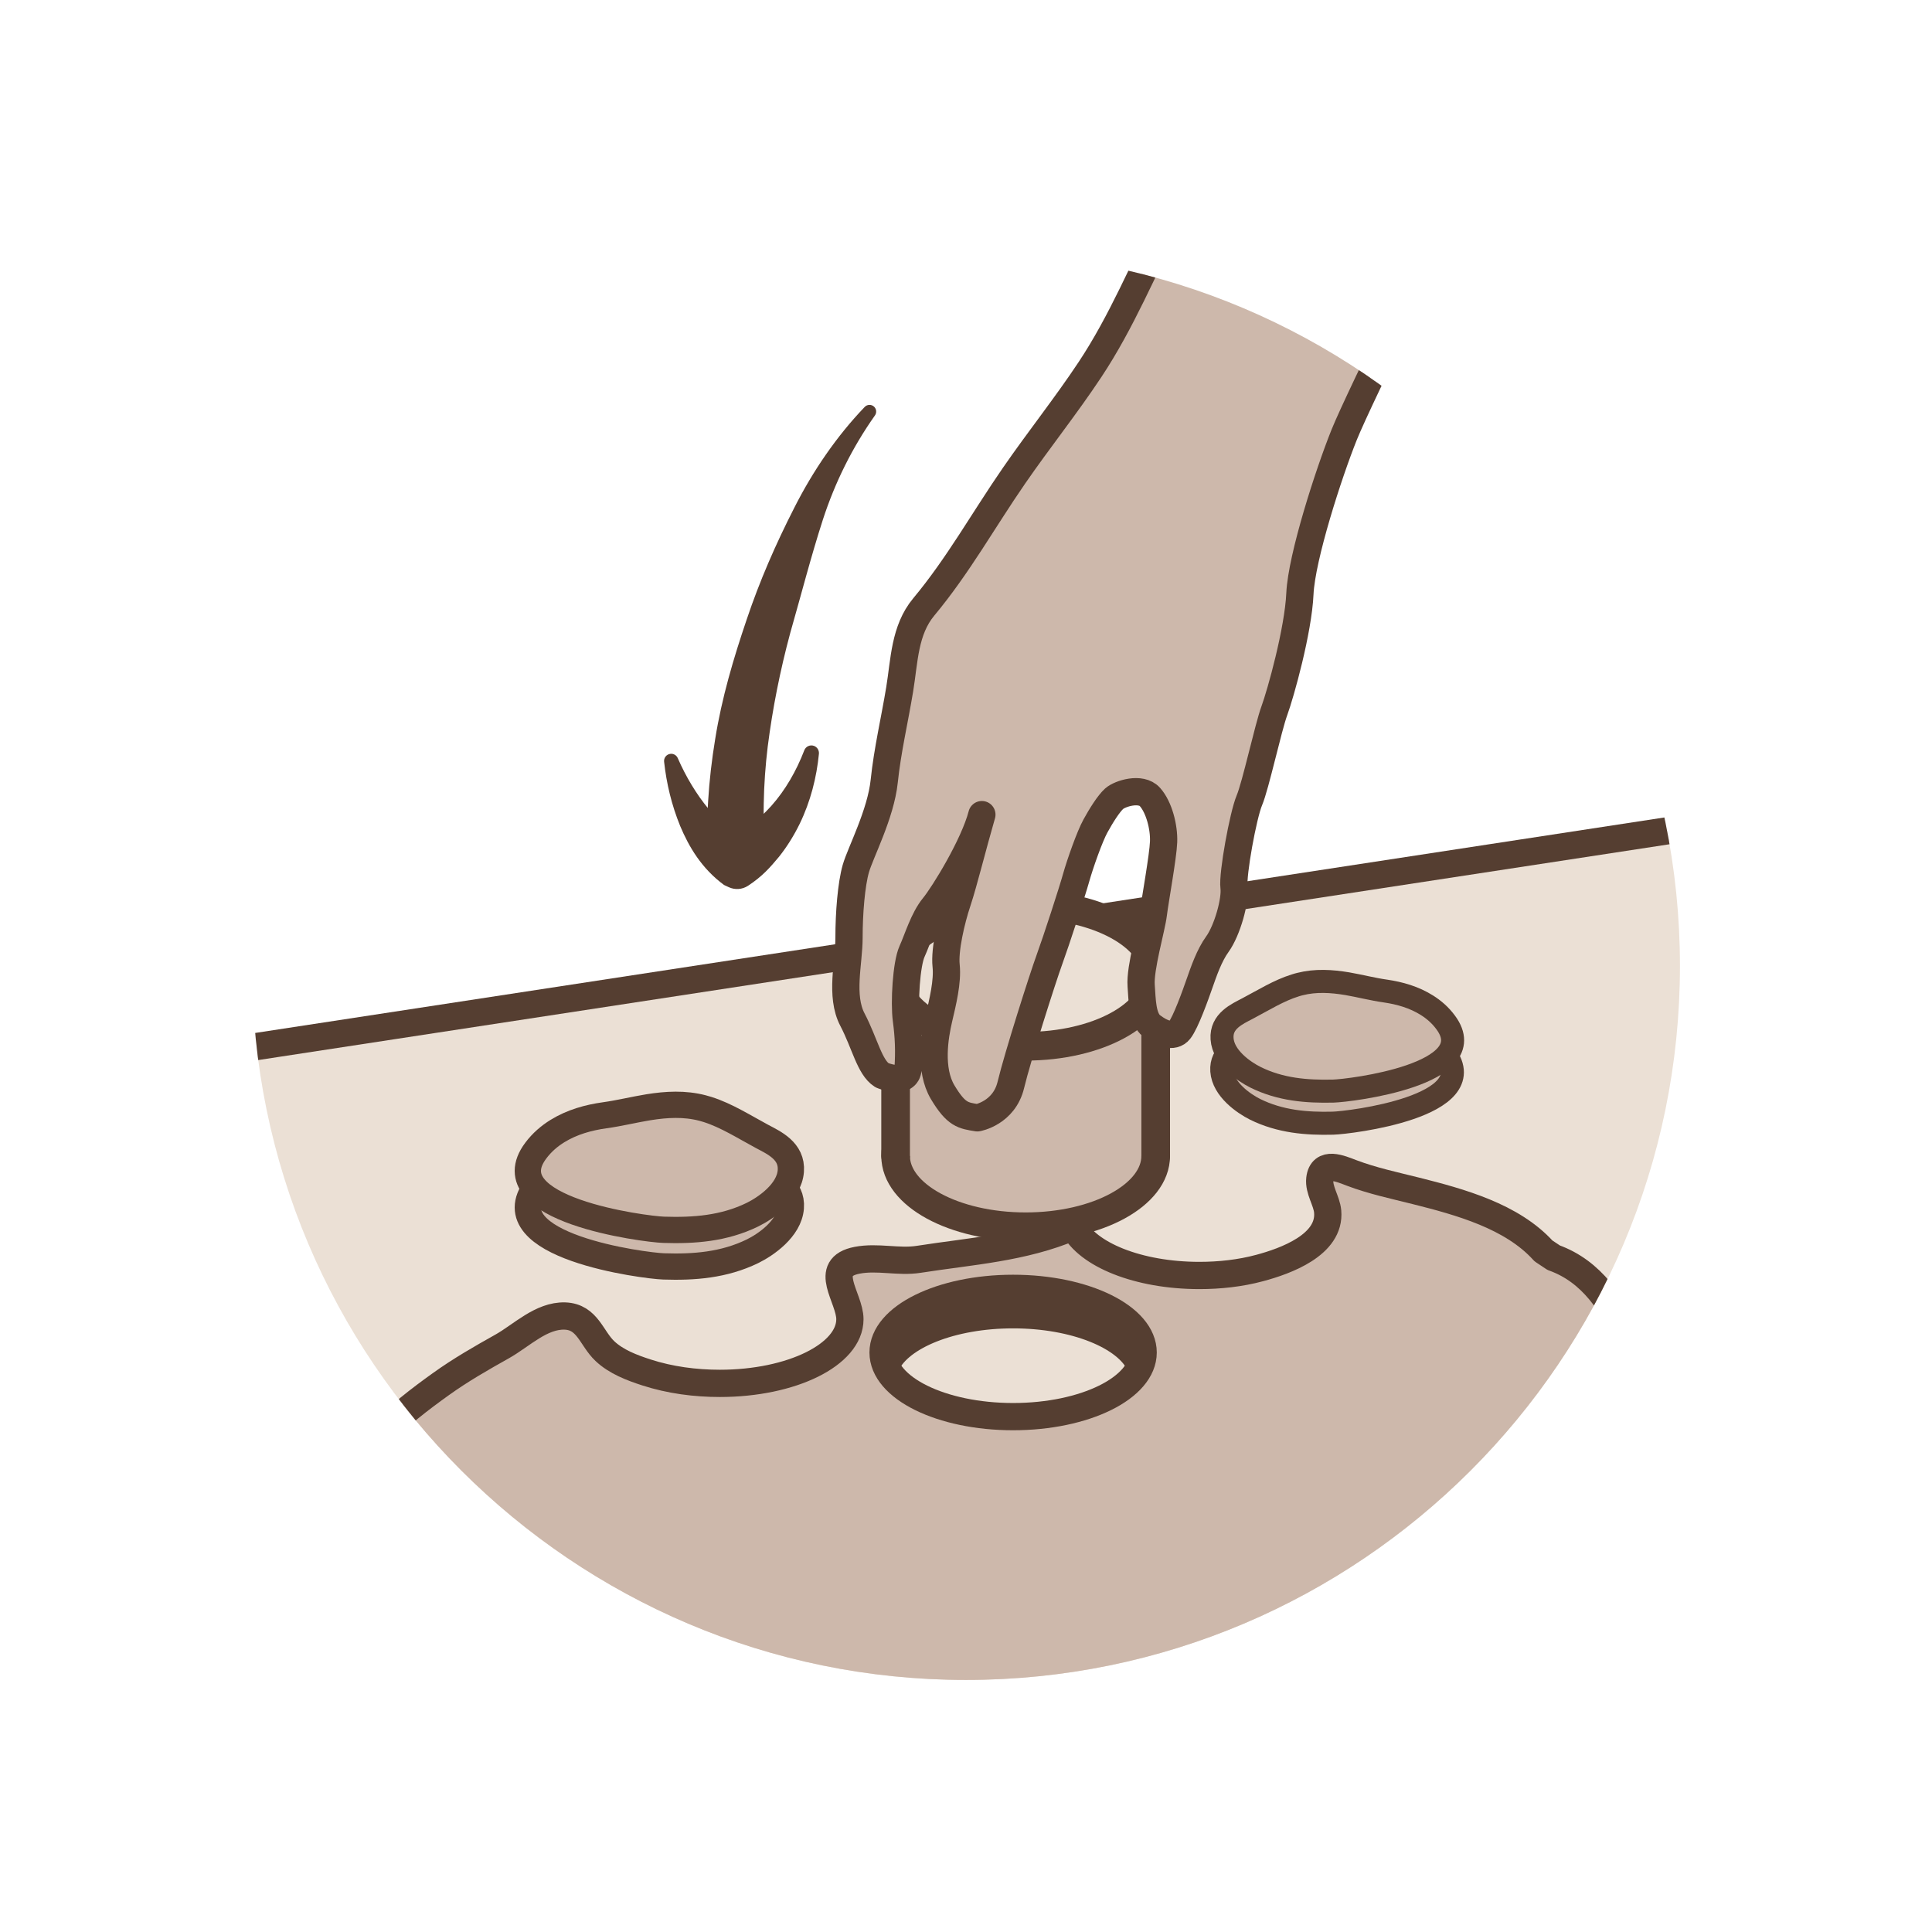
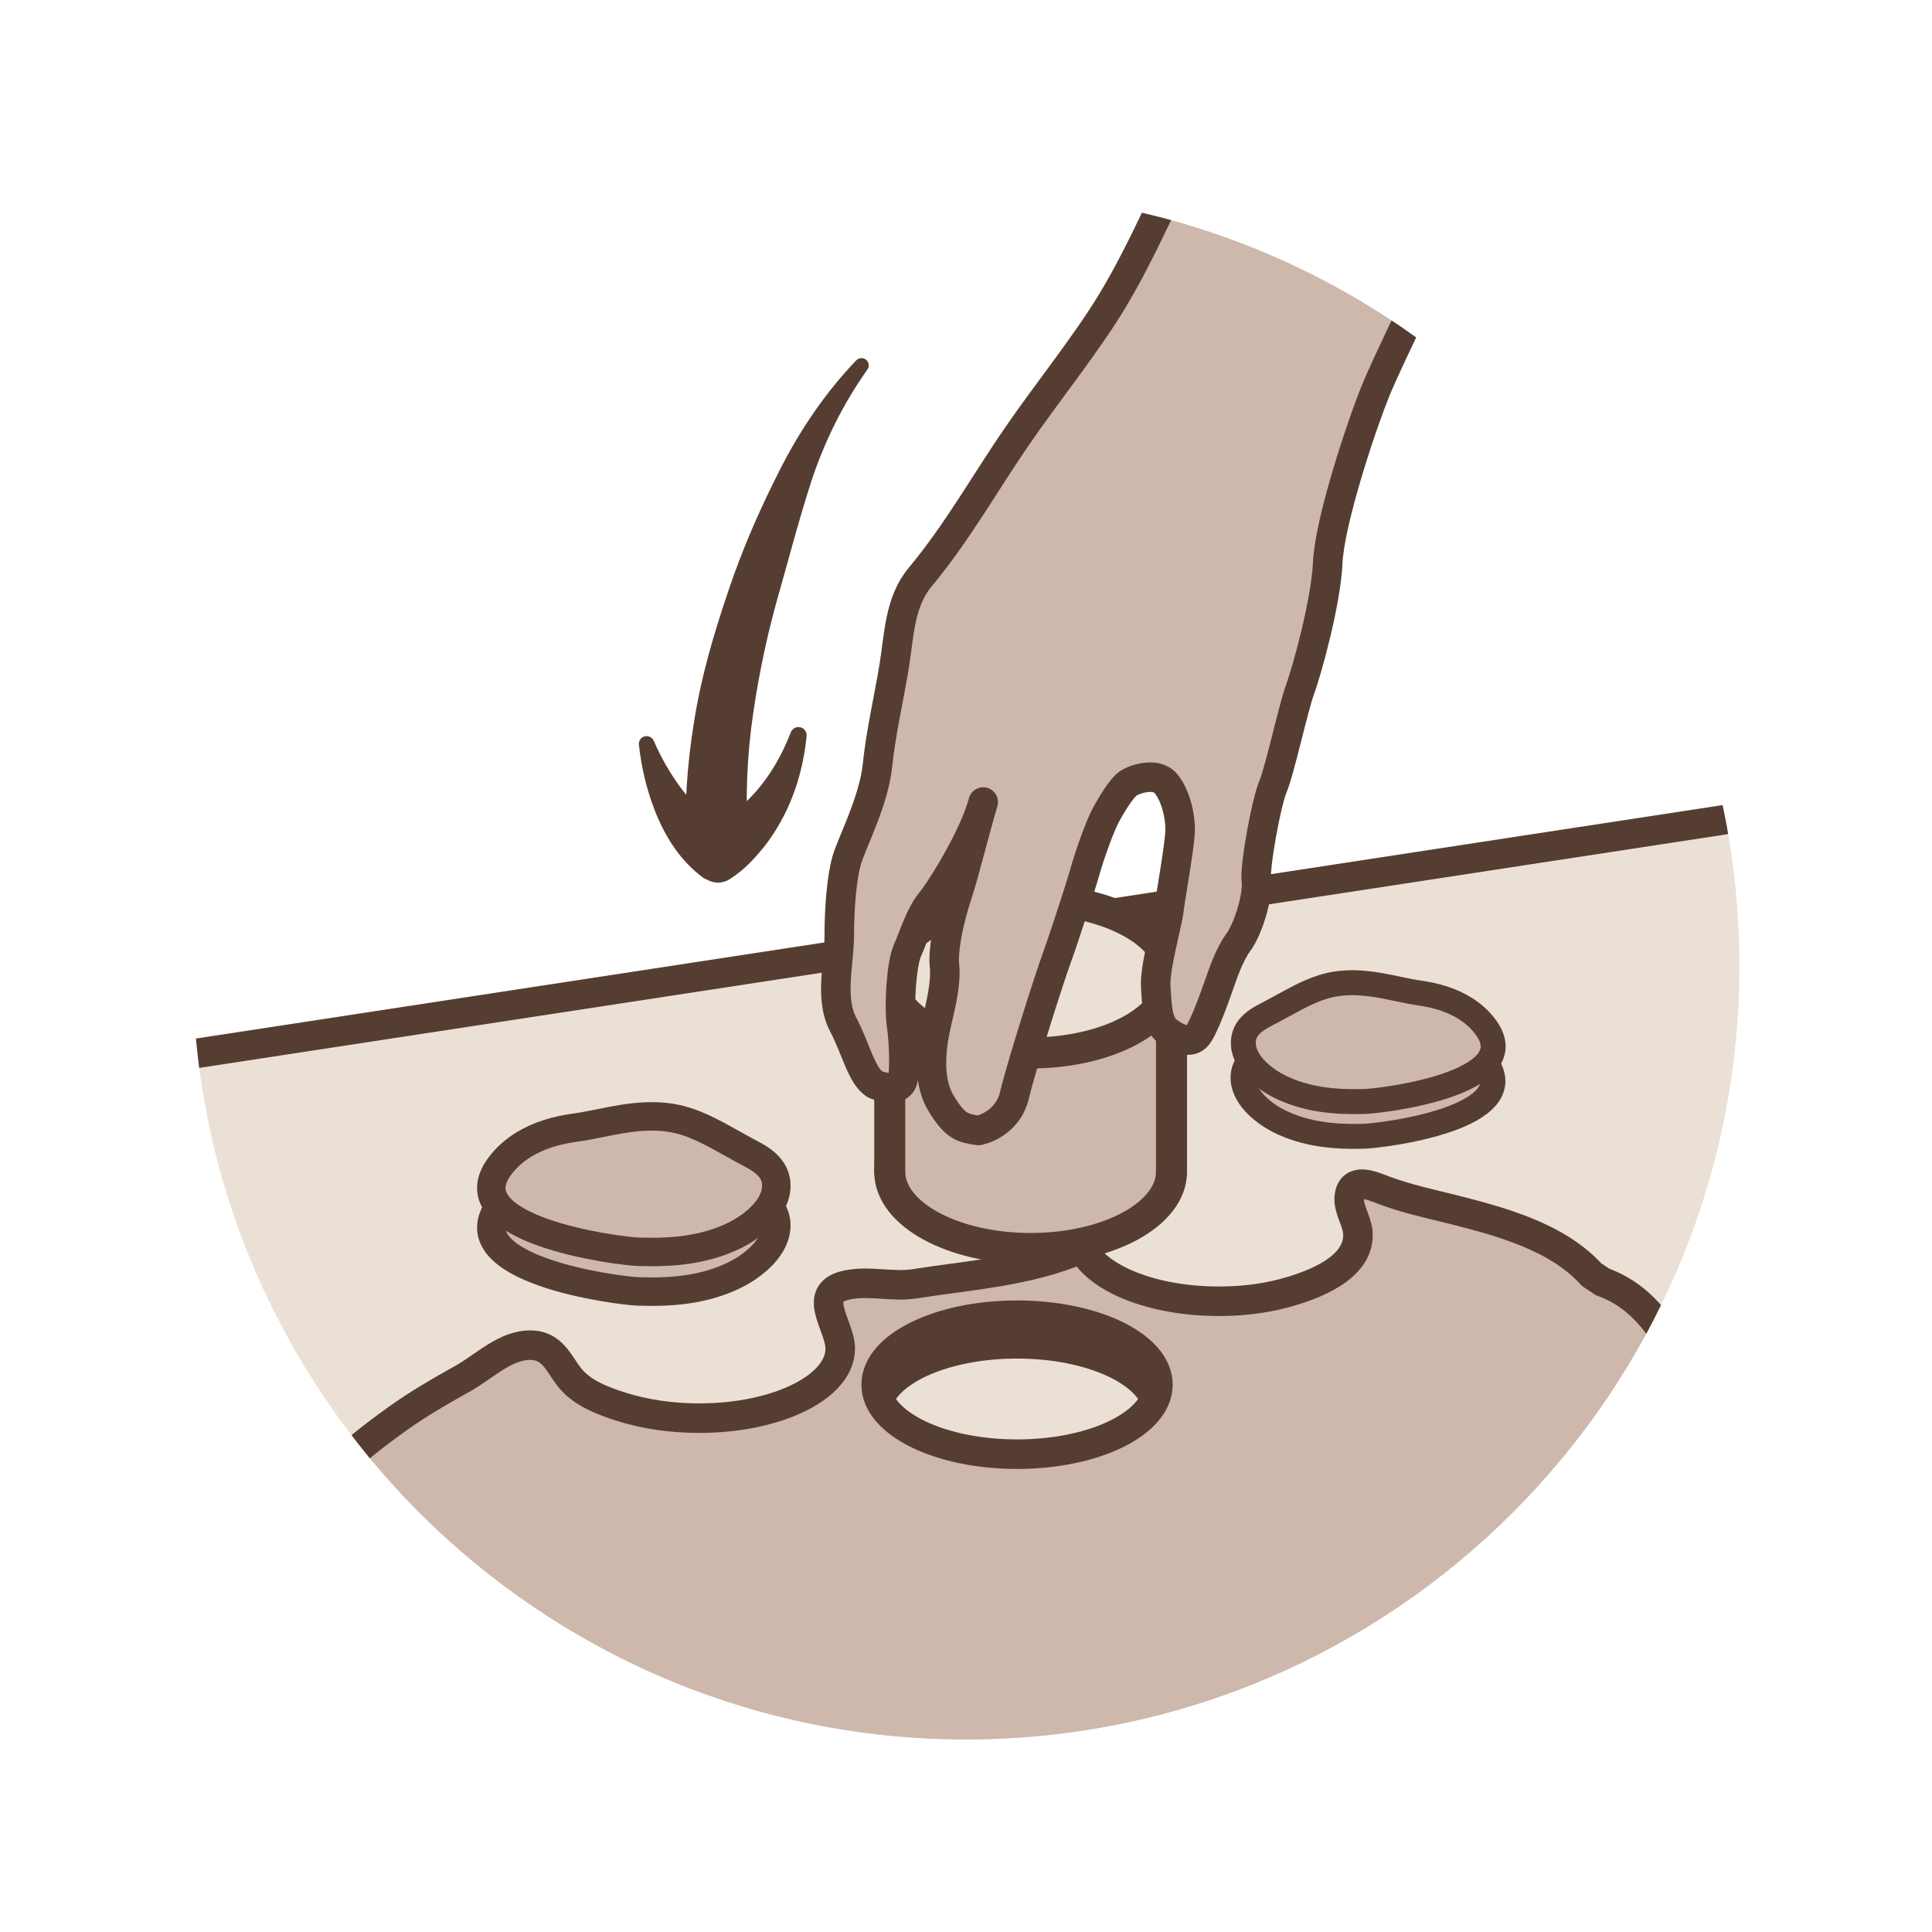
- <svg xmlns="http://www.w3.org/2000/svg" xmlns:xlink="http://www.w3.org/1999/xlink" version="1.1" id="Layer_1" x="0px" y="0px" width="65px" height="65px" viewBox="0 0 65 65" enable-background="new 0 0 65 65" xml:space="preserve">
+ <svg xmlns="http://www.w3.org/2000/svg" xmlns:xlink="http://www.w3.org/1999/xlink" version="1.1" id="Layer_1" x="0px" y="0px" width="60px" height="60px" viewBox="0 0 60 60" enable-background="new 0 0 60 60" xml:space="preserve">
  <g>
    <defs>
-       <path id="SVGID_1_" d="M32.499,56.52C19.255,56.52,8.48,45.744,8.48,32.5c0-13.246,10.774-24.02,24.019-24.02    c13.245,0,24.021,10.773,24.021,24.02C56.52,45.744,45.744,56.52,32.499,56.52z" />
+       <path id="SVGID_25_" d="M29.999,54.02C16.755,54.02,5.98,43.244,5.98,30c0-13.246,10.774-24.02,24.019-24.02    C43.244,5.98,54.02,16.754,54.02,30C54.02,43.244,43.244,54.02,29.999,54.02z" />
    </defs>
    <clipPath id="SVGID_2_">
-       <use xlink:href="#SVGID_1_" overflow="visible" />
+       <use xlink:href="#SVGID_25_" overflow="visible" />
    </clipPath>
    <g clip-path="url(#SVGID_2_)">
      <g>
-         <path fill="#553E31" d="M24.087,29.044c-0.371-0.631-0.299-1.402-0.263-2.086c0.042-0.704,0.124-1.404,0.238-2.095     c0.221-1.385,0.618-2.719,1.058-4.016c0.437-1.303,0.977-2.538,1.607-3.772c0.624-1.233,1.42-2.398,2.364-3.383     c0.085-0.09,0.228-0.094,0.317-0.009c0.082,0.077,0.092,0.203,0.029,0.293c-0.767,1.086-1.346,2.26-1.752,3.507     c-0.402,1.244-0.737,2.552-1.098,3.812c-0.343,1.271-0.596,2.55-0.758,3.824c-0.077,0.638-0.123,1.275-0.134,1.913     c-0.018,0.657,0.073,1.23-0.209,1.939c-0.158,0.396-0.606,0.588-1.002,0.43c-0.166-0.066-0.295-0.183-0.379-0.326L24.087,29.044z     " />
+         <path fill="#553E31" d="M21.587,26.544c-0.37-0.631-0.299-1.402-0.263-2.086c0.043-0.704,0.124-1.404,0.239-2.095     c0.221-1.385,0.617-2.719,1.058-4.016c0.437-1.303,0.978-2.538,1.606-3.772c0.625-1.233,1.42-2.398,2.364-3.383     c0.086-0.09,0.228-0.094,0.318-0.009c0.082,0.077,0.092,0.203,0.029,0.293c-0.768,1.086-1.346,2.26-1.753,3.507     c-0.402,1.244-0.737,2.552-1.098,3.812c-0.344,1.271-0.597,2.55-0.759,3.824c-0.077,0.638-0.123,1.275-0.134,1.913     c-0.018,0.657,0.073,1.23-0.209,1.939c-0.158,0.396-0.606,0.588-1.003,0.43c-0.165-0.066-0.295-0.183-0.379-0.326L21.587,26.544z     " />
      </g>
      <g>
-         <path fill="#553E31" d="M22.807,25.516c0.268,0.615,0.626,1.212,1.037,1.706c0.409,0.494,0.903,0.885,1.373,1.022l-0.81-0.025     c0.188-0.041,0.534-0.235,0.786-0.418c0.271-0.195,0.525-0.429,0.759-0.69c0.466-0.524,0.838-1.166,1.107-1.866     c0.049-0.132,0.195-0.199,0.328-0.15c0.11,0.041,0.174,0.152,0.165,0.264c-0.078,0.795-0.28,1.604-0.653,2.369     c-0.188,0.381-0.415,0.751-0.69,1.097c-0.296,0.353-0.55,0.652-1.041,0.975c-0.2,0.132-0.445,0.142-0.648,0.049l-0.161-0.075l0,0     c-0.754-0.555-1.181-1.283-1.476-1.985c-0.29-0.714-0.459-1.425-0.54-2.162c-0.014-0.132,0.081-0.25,0.213-0.265     c0.107-0.012,0.205,0.049,0.246,0.143L22.807,25.516z" />
+         <path fill="#553E31" d="M20.307,23.016c0.268,0.615,0.626,1.212,1.037,1.706c0.409,0.494,0.902,0.885,1.372,1.022l0,0     l-0.809-0.025c0.188-0.041,0.533-0.235,0.786-0.418c0.271-0.195,0.524-0.429,0.758-0.69c0.467-0.524,0.838-1.166,1.107-1.866     c0.049-0.132,0.195-0.199,0.327-0.15c0.11,0.041,0.175,0.152,0.165,0.264c-0.078,0.795-0.279,1.604-0.653,2.369     c-0.188,0.381-0.414,0.751-0.689,1.097c-0.296,0.353-0.55,0.652-1.04,0.975c-0.201,0.132-0.446,0.142-0.649,0.049l-0.161-0.075     l0,0c-0.754-0.555-1.181-1.283-1.476-1.985c-0.29-0.714-0.459-1.425-0.54-2.162c-0.015-0.132,0.081-0.25,0.213-0.265     c0.106-0.012,0.205,0.049,0.246,0.143L20.307,23.016z" />
      </g>
    </g>
-     <polygon clip-path="url(#SVGID_2_)" fill="#EBE0D5" stroke="#553E31" stroke-width="0.917" stroke-linecap="round" stroke-linejoin="round" stroke-miterlimit="10" points="   -4.989,37.292 59.1,27.492 81.395,58.27 4.639,70.878  " />
-     <path clip-path="url(#SVGID_2_)" fill="#CDB8AB" stroke="#553E31" stroke-width="0.917" stroke-linecap="round" stroke-linejoin="round" stroke-miterlimit="10" d="   M56.755,48.228c-0.716-1.022-1.412-2.043-1.95-3.176c-0.547-1.153-1.234-2.272-2.533-2.738l-0.344-0.229   c-1.058-1.17-2.805-1.646-4.293-2.02c-0.729-0.183-1.458-0.337-2.162-0.603c-0.365-0.138-0.996-0.425-1.069,0.202   c-0.043,0.369,0.23,0.731,0.264,1.094c0.101,1.129-1.43,1.673-2.284,1.902c-0.655,0.177-1.354,0.252-2.031,0.252   c-2.059,0-3.771-0.703-4.239-1.646c-0.015,0.006-0.03,0.014-0.046,0.021c-1.658,0.703-3.398,0.806-5.156,1.081   c-0.68,0.108-1.387-0.101-2.074,0.032c-1.203,0.231-0.244,1.255-0.244,1.984c0,1.192-1.959,2.158-4.375,2.158   c-0.83,0-1.678-0.111-2.471-0.368c-0.488-0.158-1.017-0.358-1.397-0.718c-0.458-0.432-0.581-1.153-1.345-1.18   c-0.795-0.025-1.459,0.656-2.109,1.022c-0.707,0.396-1.4,0.793-2.061,1.267c-1.376,0.987-3.102,2.337-3.338,4.14   c-0.061,0.459-0.014,0.921,0.088,1.369c0.1,0.44,0.219,1.026,0.453,1.416c1.296,2.154,3.945,2.314,6.236,2.137   c1.37-0.106,2.693-0.25,4.039,0.083c1.26,0.313,2.475,0.865,3.762,1.05c4.325,0.62,8.866,0.911,13.23,0.803   c2.709-0.067,5.41-0.472,8.089-0.864c2.276-0.331,4.64-0.171,6.817-1.014c1.559-0.604,2.865-1.852,3.398-3.459   C58.098,50.75,57.613,49.454,56.755,48.228z" />
-     <ellipse clip-path="url(#SVGID_2_)" fill="#EBE0D5" stroke="#553E31" stroke-width="0.917" stroke-linecap="round" stroke-linejoin="round" stroke-miterlimit="10" cx="34.085" cy="45.503" rx="4.375" ry="2.158" />
-     <path clip-path="url(#SVGID_2_)" fill="#EBE0D5" stroke="#553E31" stroke-width="0.917" stroke-linecap="round" stroke-linejoin="round" stroke-miterlimit="10" d="   M29.828,45.891c0.457-0.951,2.189-1.658,4.257-1.658c2.083,0,3.827,0.718,4.267,1.68" />
-     <ellipse clip-path="url(#SVGID_2_)" fill="#CDB8AB" stroke="#553E31" stroke-width="0.964" stroke-linecap="round" stroke-linejoin="round" stroke-miterlimit="10" cx="34.507" cy="38.891" rx="4.375" ry="2.382" />
-     <polyline clip-path="url(#SVGID_2_)" fill="#CDB8AB" stroke="#553E31" stroke-width="0.964" stroke-linecap="round" stroke-linejoin="round" stroke-miterlimit="10" points="   30.132,38.891 30.132,32.817 38.882,32.817 38.882,38.891  " />
-     <ellipse clip-path="url(#SVGID_2_)" fill="#EBE0D5" stroke="#553E31" stroke-width="0.964" stroke-linecap="round" stroke-linejoin="round" stroke-miterlimit="10" cx="34.507" cy="32.817" rx="4.375" ry="2.383" />
-     <path clip-path="url(#SVGID_2_)" fill="#CDB8AB" stroke="#553E31" stroke-width="0.917" stroke-linecap="round" stroke-linejoin="round" stroke-miterlimit="10" d="   M43.695-3.943c0,0-3.477,9.553-4.355,11.272c-0.877,1.716-1.599,3.493-2.668,5.104c-0.81,1.221-1.725,2.366-2.557,3.572   c-1.025,1.484-1.877,3.024-3.037,4.416c-0.651,0.781-0.651,1.813-0.809,2.77c-0.169,1.028-0.412,2.051-0.52,3.089   c-0.115,1.108-0.803,2.408-0.955,2.941c-0.153,0.535-0.23,1.492-0.23,2.331c0,0.841-0.305,1.949,0.115,2.752   s0.574,1.604,0.994,1.871c0,0,0.841,0.364,0.879-0.229c0.037-0.592,0.019-1.068-0.058-1.642c-0.077-0.573-0.001-1.871,0.19-2.293   c0.191-0.42,0.383-1.09,0.727-1.51s1.355-2.063,1.623-3.094c-0.305,1.051-0.61,2.293-0.82,2.923   c-0.211,0.631-0.44,1.622-0.383,2.158c0.057,0.535-0.114,1.223-0.248,1.796s-0.325,1.698,0.133,2.464   c0.459,0.765,0.688,0.782,1.166,0.86c0,0,0.898-0.153,1.127-1.108c0.229-0.955,1.07-3.591,1.3-4.222s0.764-2.272,0.897-2.75   c0.135-0.479,0.459-1.396,0.65-1.74c0.189-0.344,0.439-0.745,0.629-0.917c0.191-0.171,0.898-0.4,1.204-0.057   c0.306,0.343,0.478,1.013,0.459,1.51c-0.019,0.496-0.286,1.949-0.345,2.426c-0.057,0.478-0.456,1.818-0.41,2.413   c0.036,0.468,0.029,1.106,0.354,1.354c0.324,0.25,0.726,0.415,0.936,0.148c0.211-0.267,0.543-1.204,0.669-1.565   c0.146-0.417,0.33-0.955,0.604-1.333c0.333-0.459,0.618-1.478,0.561-1.916c-0.057-0.438,0.307-2.427,0.516-2.923   c0.211-0.496,0.631-2.445,0.842-3.019c0.21-0.573,0.803-2.692,0.859-3.935c0.058-1.242,0.975-4.068,1.49-5.349   c0.516-1.281,3.629-7.565,4.623-9.495s5.616-7.699,6.342-8.731L43.695-3.943z" />
-     <path clip-path="url(#SVGID_2_)" fill="#CDB8AB" stroke="#553E31" stroke-width="0.884" stroke-linecap="round" stroke-linejoin="round" stroke-miterlimit="10" d="   M23.807,38.561c-0.057-0.019-0.115-0.036-0.174-0.052c-0.602-0.155-1.211-0.122-1.816-0.024c-0.491,0.079-0.979,0.201-1.471,0.27   c-0.546,0.074-1.096,0.225-1.594,0.532c-0.268,0.166-0.518,0.379-0.726,0.654c-1.484,1.98,3.654,2.645,4.302,2.666   c1.016,0.034,2.029-0.042,2.988-0.509c0.445-0.218,1.236-0.757,1.29-1.466c0.053-0.682-0.575-0.955-0.967-1.165   C25.037,39.143,24.443,38.763,23.807,38.561z" />
-     <path clip-path="url(#SVGID_2_)" fill="#CDB8AB" stroke="#553E31" stroke-width="0.884" stroke-linecap="round" stroke-linejoin="round" stroke-miterlimit="10" d="   M23.807,37.328c-0.057-0.018-0.115-0.035-0.174-0.05c-0.602-0.157-1.211-0.123-1.816-0.026c-0.491,0.08-0.979,0.202-1.471,0.27   c-0.546,0.076-1.096,0.226-1.594,0.533c-0.268,0.166-0.518,0.378-0.726,0.656c-1.484,1.979,3.654,2.643,4.302,2.664   c1.016,0.033,2.029-0.04,2.988-0.509c0.445-0.218,1.236-0.757,1.29-1.466c0.053-0.682-0.575-0.956-0.967-1.166   C25.037,37.911,24.443,37.53,23.807,37.328z" />
-     <path clip-path="url(#SVGID_2_)" fill="#CDB8AB" stroke="#553E31" stroke-width="0.775" stroke-linecap="round" stroke-linejoin="round" stroke-miterlimit="10" d="   M43.574,34.231c0.051-0.016,0.103-0.031,0.153-0.045c0.528-0.131,1.062-0.098,1.592-0.009c0.431,0.073,0.857,0.183,1.288,0.246   c0.479,0.069,0.959,0.206,1.394,0.479c0.233,0.147,0.451,0.336,0.633,0.578c1.287,1.746-3.223,2.293-3.79,2.308   c-0.892,0.023-1.779-0.052-2.617-0.466c-0.388-0.194-1.078-0.672-1.121-1.294c-0.041-0.597,0.511-0.834,0.855-1.015   C42.492,34.733,43.016,34.404,43.574,34.231z" />
-     <path clip-path="url(#SVGID_2_)" fill="#CDB8AB" stroke="#553E31" stroke-width="0.775" stroke-linecap="round" stroke-linejoin="round" stroke-miterlimit="10" d="   M43.583,33.151c0.05-0.017,0.102-0.03,0.153-0.043c0.528-0.134,1.063-0.1,1.592-0.012c0.431,0.075,0.856,0.186,1.288,0.247   c0.479,0.071,0.959,0.205,1.394,0.479c0.233,0.147,0.451,0.334,0.631,0.581c1.288,1.744-3.222,2.292-3.789,2.306   c-0.892,0.021-1.778-0.05-2.616-0.467c-0.388-0.193-1.079-0.671-1.121-1.294c-0.042-0.598,0.511-0.834,0.855-1.016   C42.501,33.653,43.024,33.323,43.583,33.151z" />
+     <polygon clip-path="url(#SVGID_2_)" fill="#EBE0D5" stroke="#553E31" stroke-width="0.917" stroke-linecap="round" stroke-linejoin="round" stroke-miterlimit="10" points="   -7.489,34.792 56.6,24.992 78.895,55.77 2.139,68.378  " />
+     <path clip-path="url(#SVGID_2_)" fill="#CDB8AB" stroke="#553E31" stroke-width="0.917" stroke-linecap="round" stroke-linejoin="round" stroke-miterlimit="10" d="   M54.255,45.728c-0.716-1.022-1.412-2.043-1.95-3.176c-0.547-1.153-1.234-2.272-2.533-2.738l-0.344-0.229   c-1.058-1.17-2.805-1.646-4.293-2.02c-0.729-0.183-1.458-0.337-2.162-0.603c-0.365-0.138-0.996-0.425-1.069,0.202   c-0.043,0.369,0.23,0.731,0.264,1.094c0.101,1.129-1.43,1.673-2.284,1.902c-0.655,0.177-1.354,0.252-2.031,0.252   c-2.059,0-3.771-0.703-4.239-1.646c-0.015,0.006-0.03,0.014-0.046,0.021c-1.658,0.703-3.398,0.806-5.156,1.081   c-0.68,0.108-1.387-0.101-2.074,0.032c-1.203,0.231-0.244,1.255-0.244,1.984c0,1.192-1.959,2.158-4.375,2.158   c-0.83,0-1.678-0.111-2.471-0.368c-0.488-0.158-1.017-0.358-1.397-0.718c-0.458-0.432-0.581-1.153-1.345-1.18   c-0.795-0.025-1.459,0.656-2.109,1.022c-0.707,0.396-1.4,0.793-2.061,1.267c-1.376,0.987-3.102,2.337-3.338,4.14   c-0.061,0.459-0.014,0.921,0.088,1.369c0.1,0.44,0.219,1.026,0.453,1.416c1.296,2.154,3.945,2.314,6.236,2.137   c1.37-0.106,2.693-0.25,4.039,0.083c1.26,0.313,2.475,0.865,3.762,1.05c4.325,0.62,8.866,0.911,13.23,0.803   c2.709-0.067,5.41-0.472,8.089-0.864c2.276-0.331,4.64-0.171,6.817-1.014c1.559-0.604,2.865-1.852,3.398-3.459   C55.598,48.25,55.113,46.954,54.255,45.728z" />
+     <ellipse clip-path="url(#SVGID_2_)" fill="#EBE0D5" stroke="#553E31" stroke-width="0.917" stroke-linecap="round" stroke-linejoin="round" stroke-miterlimit="10" cx="31.585" cy="43.003" rx="4.375" ry="2.158" />
+     <path clip-path="url(#SVGID_2_)" fill="#EBE0D5" stroke="#553E31" stroke-width="0.917" stroke-linecap="round" stroke-linejoin="round" stroke-miterlimit="10" d="   M27.328,43.391c0.457-0.951,2.189-1.658,4.257-1.658c2.083,0,3.827,0.718,4.267,1.68" />
+     <ellipse clip-path="url(#SVGID_2_)" fill="#CDB8AB" stroke="#553E31" stroke-width="0.964" stroke-linecap="round" stroke-linejoin="round" stroke-miterlimit="10" cx="32.007" cy="36.391" rx="4.375" ry="2.382" />
+     <polyline clip-path="url(#SVGID_2_)" fill="#CDB8AB" stroke="#553E31" stroke-width="0.964" stroke-linecap="round" stroke-linejoin="round" stroke-miterlimit="10" points="   27.632,36.391 27.632,30.317 36.382,30.317 36.382,36.391  " />
+     <ellipse clip-path="url(#SVGID_2_)" fill="#EBE0D5" stroke="#553E31" stroke-width="0.964" stroke-linecap="round" stroke-linejoin="round" stroke-miterlimit="10" cx="32.007" cy="30.317" rx="4.375" ry="2.383" />
+     <path clip-path="url(#SVGID_2_)" fill="#CDB8AB" stroke="#553E31" stroke-width="0.917" stroke-linecap="round" stroke-linejoin="round" stroke-miterlimit="10" d="   M41.195-6.443c0,0-3.477,9.553-4.355,11.272c-0.877,1.716-1.599,3.493-2.668,5.104c-0.81,1.221-1.725,2.366-2.557,3.572   c-1.025,1.484-1.877,3.024-3.037,4.416c-0.651,0.781-0.651,1.813-0.809,2.77c-0.169,1.028-0.412,2.051-0.52,3.089   c-0.115,1.108-0.803,2.408-0.955,2.941c-0.153,0.535-0.23,1.492-0.23,2.331c0,0.841-0.305,1.949,0.115,2.752   s0.574,1.604,0.994,1.871c0,0,0.841,0.364,0.879-0.229c0.037-0.592,0.019-1.068-0.058-1.642c-0.077-0.573-0.001-1.871,0.19-2.293   c0.191-0.42,0.383-1.09,0.727-1.51s1.355-2.063,1.623-3.094c-0.305,1.051-0.61,2.293-0.82,2.923   c-0.211,0.631-0.44,1.622-0.383,2.158c0.057,0.535-0.114,1.223-0.248,1.796s-0.325,1.698,0.133,2.464   c0.459,0.765,0.688,0.782,1.166,0.86c0,0,0.898-0.153,1.127-1.108c0.229-0.955,1.07-3.591,1.3-4.222s0.764-2.272,0.897-2.75   c0.135-0.479,0.459-1.396,0.65-1.74c0.189-0.344,0.439-0.745,0.629-0.917c0.191-0.171,0.898-0.4,1.204-0.057   c0.306,0.343,0.478,1.013,0.459,1.51c-0.019,0.496-0.286,1.949-0.345,2.426c-0.057,0.478-0.456,1.818-0.41,2.413   c0.036,0.468,0.029,1.106,0.354,1.354c0.324,0.25,0.726,0.415,0.936,0.148c0.211-0.267,0.543-1.204,0.669-1.565   c0.146-0.417,0.33-0.955,0.604-1.333c0.333-0.459,0.618-1.478,0.561-1.916c-0.057-0.438,0.307-2.427,0.516-2.923   c0.211-0.496,0.631-2.445,0.842-3.019c0.21-0.573,0.803-2.692,0.859-3.935c0.058-1.242,0.975-4.068,1.49-5.349   c0.516-1.281,3.629-7.565,4.623-9.495s5.616-7.699,6.342-8.731L41.195-6.443z" />
+     <path clip-path="url(#SVGID_2_)" fill="#CDB8AB" stroke="#553E31" stroke-width="0.884" stroke-linecap="round" stroke-linejoin="round" stroke-miterlimit="10" d="   M21.307,36.061c-0.057-0.019-0.115-0.036-0.174-0.052c-0.602-0.155-1.211-0.122-1.816-0.024c-0.491,0.079-0.979,0.201-1.471,0.27   c-0.546,0.074-1.096,0.225-1.594,0.532c-0.268,0.166-0.518,0.379-0.726,0.654c-1.484,1.98,3.654,2.645,4.302,2.666   c1.016,0.034,2.029-0.042,2.988-0.509c0.445-0.218,1.236-0.757,1.29-1.466c0.053-0.682-0.575-0.955-0.967-1.165   C22.537,36.643,21.943,36.263,21.307,36.061z" />
+     <path clip-path="url(#SVGID_2_)" fill="#CDB8AB" stroke="#553E31" stroke-width="0.884" stroke-linecap="round" stroke-linejoin="round" stroke-miterlimit="10" d="   M21.307,34.828c-0.057-0.018-0.115-0.035-0.174-0.05c-0.602-0.157-1.211-0.123-1.816-0.026c-0.491,0.08-0.979,0.202-1.471,0.27   c-0.546,0.076-1.096,0.226-1.594,0.533c-0.268,0.166-0.518,0.378-0.726,0.656c-1.484,1.979,3.654,2.643,4.302,2.664   c1.016,0.033,2.029-0.04,2.988-0.509c0.445-0.218,1.236-0.757,1.29-1.466c0.053-0.682-0.575-0.956-0.967-1.166   C22.537,35.411,21.943,35.03,21.307,34.828z" />
+     <path clip-path="url(#SVGID_2_)" fill="#CDB8AB" stroke="#553E31" stroke-width="0.775" stroke-linecap="round" stroke-linejoin="round" stroke-miterlimit="10" d="   M41.074,31.731c0.051-0.016,0.103-0.031,0.153-0.045c0.528-0.131,1.062-0.098,1.592-0.009c0.431,0.073,0.857,0.183,1.288,0.246   c0.479,0.069,0.959,0.206,1.394,0.479c0.233,0.147,0.451,0.336,0.633,0.578c1.287,1.746-3.223,2.293-3.79,2.308   c-0.892,0.023-1.779-0.052-2.617-0.466c-0.388-0.194-1.078-0.672-1.121-1.294c-0.041-0.597,0.511-0.834,0.855-1.015   C39.992,32.233,40.516,31.904,41.074,31.731z" />
+     <path clip-path="url(#SVGID_2_)" fill="#CDB8AB" stroke="#553E31" stroke-width="0.775" stroke-linecap="round" stroke-linejoin="round" stroke-miterlimit="10" d="   M41.083,30.651c0.05-0.017,0.102-0.03,0.153-0.043c0.528-0.134,1.063-0.1,1.592-0.012c0.431,0.075,0.856,0.186,1.288,0.247   c0.479,0.071,0.959,0.205,1.394,0.479c0.233,0.147,0.451,0.334,0.631,0.581c1.288,1.744-3.222,2.292-3.789,2.306   c-0.892,0.021-1.778-0.05-2.616-0.467c-0.388-0.193-1.079-0.671-1.121-1.294c-0.042-0.598,0.511-0.834,0.855-1.016   C40.001,31.153,40.524,30.823,41.083,30.651z" />
  </g>
</svg>
